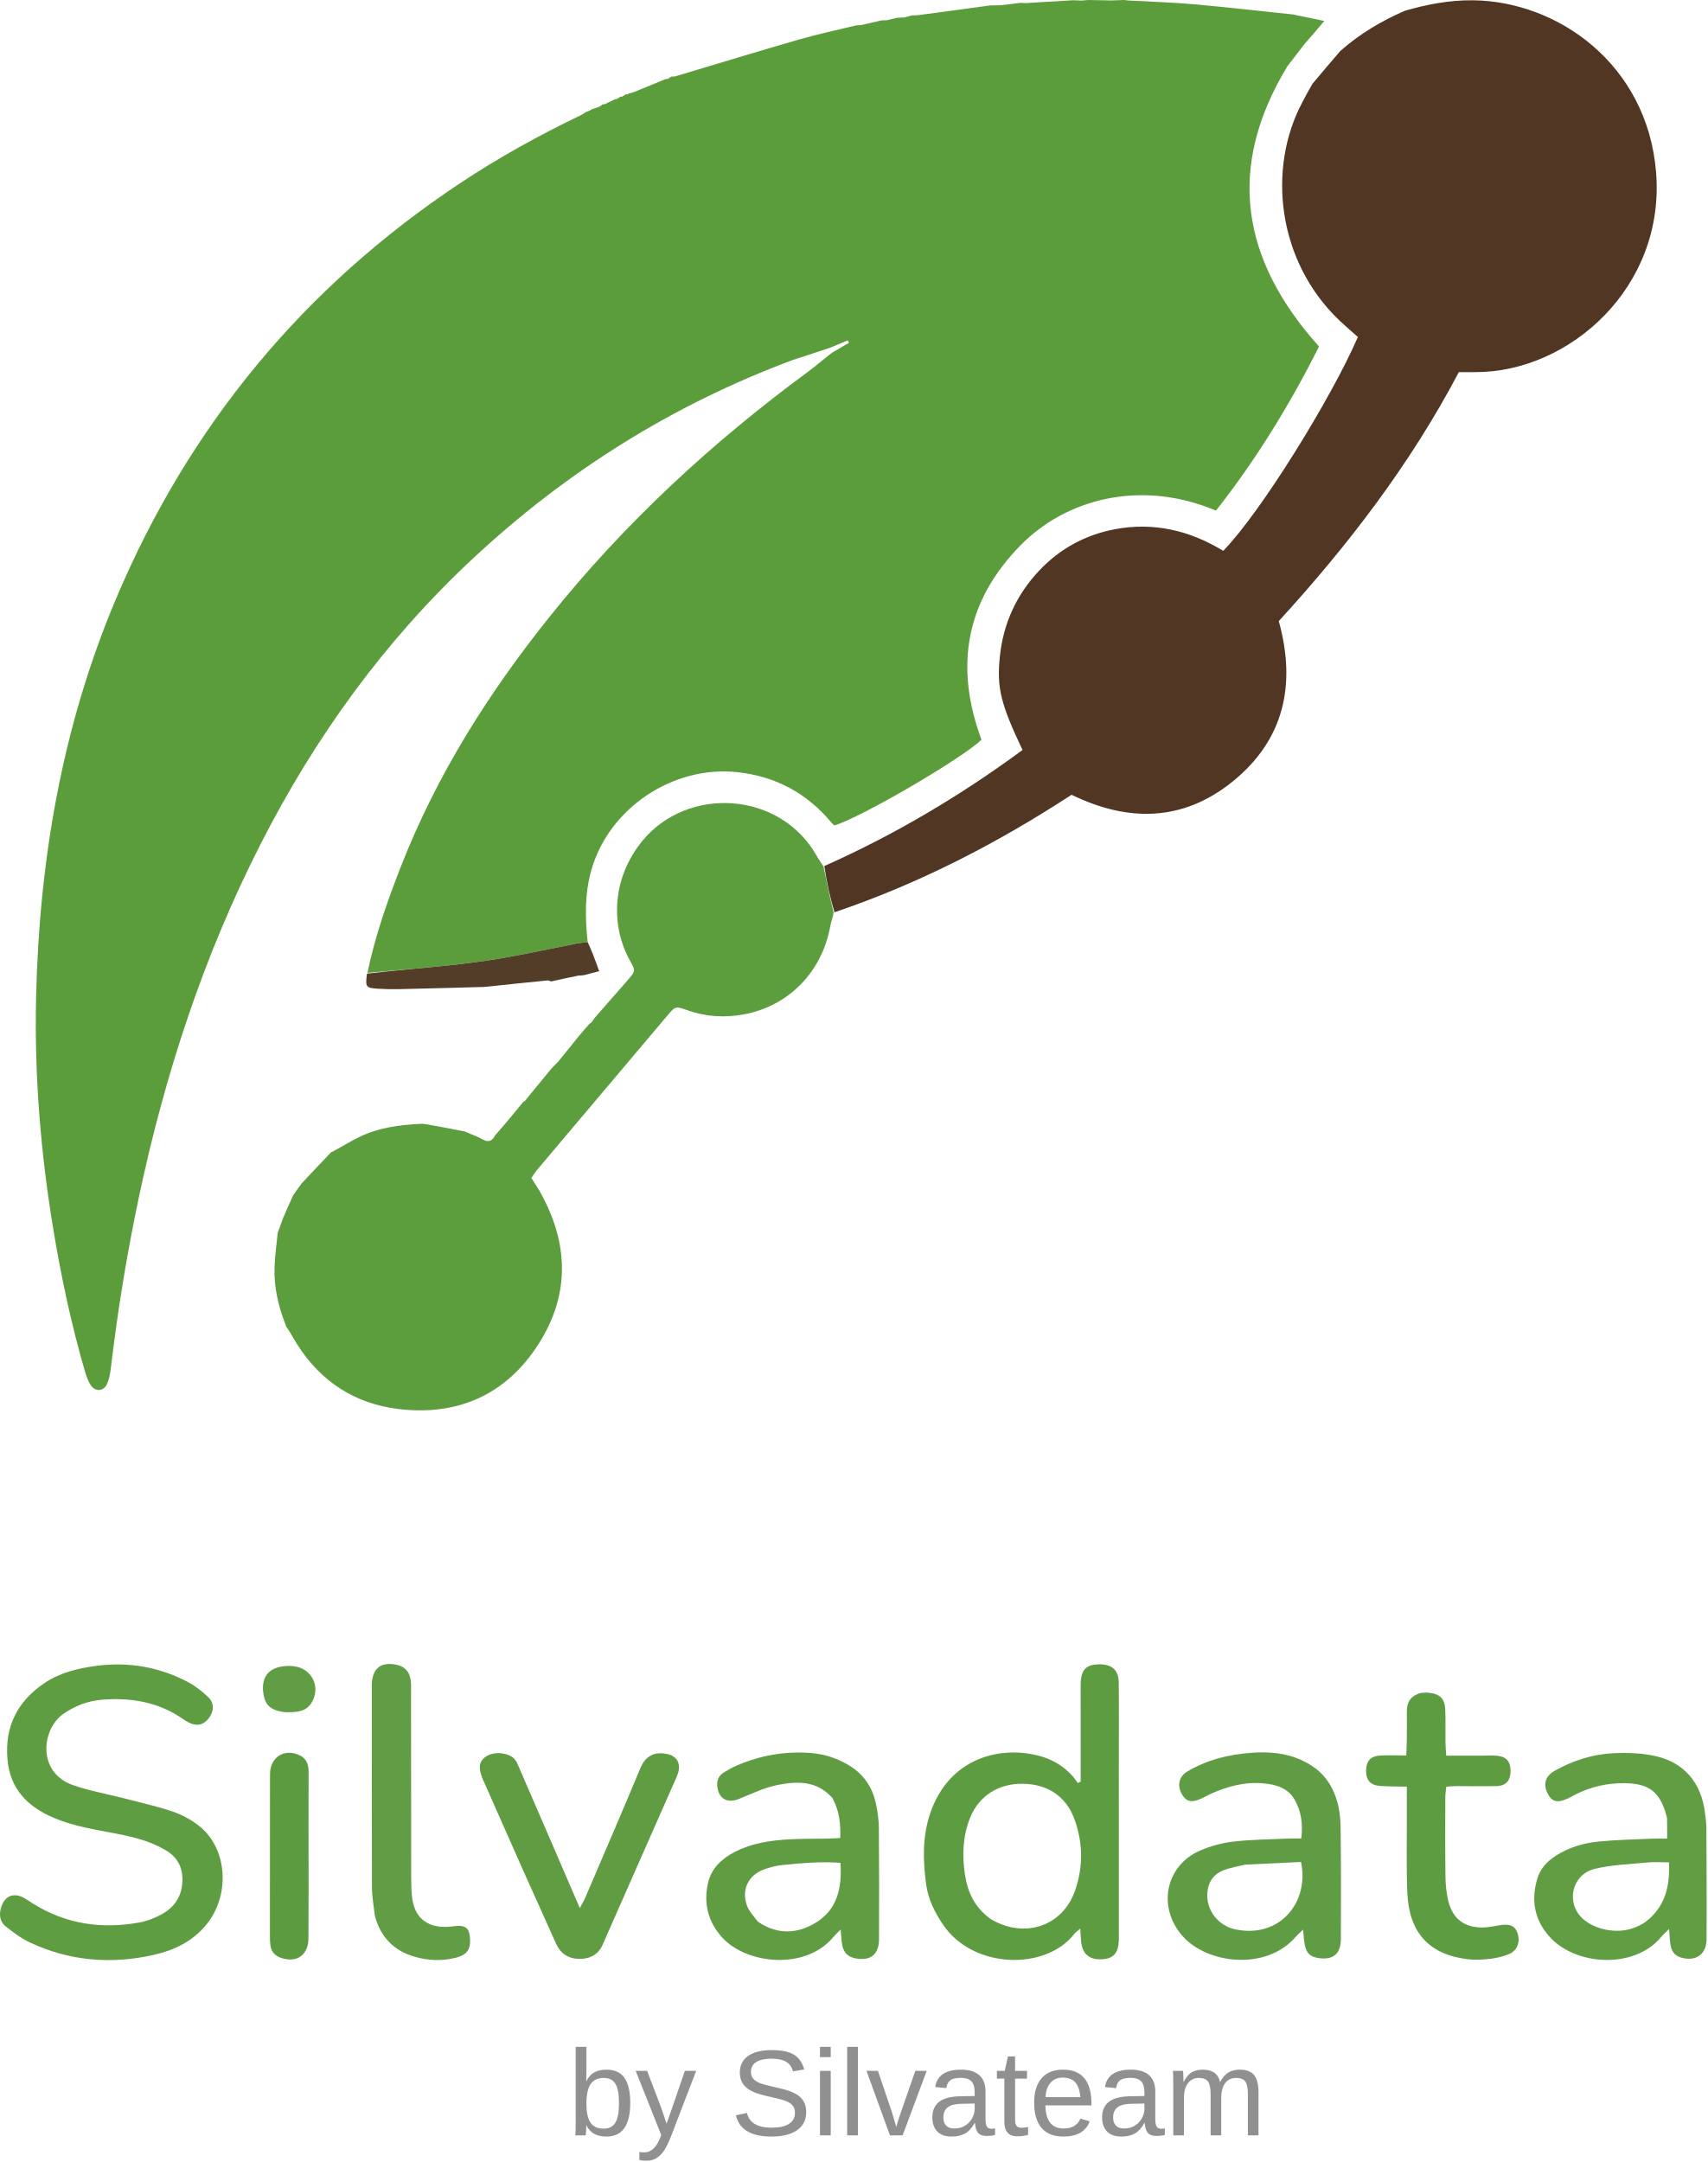
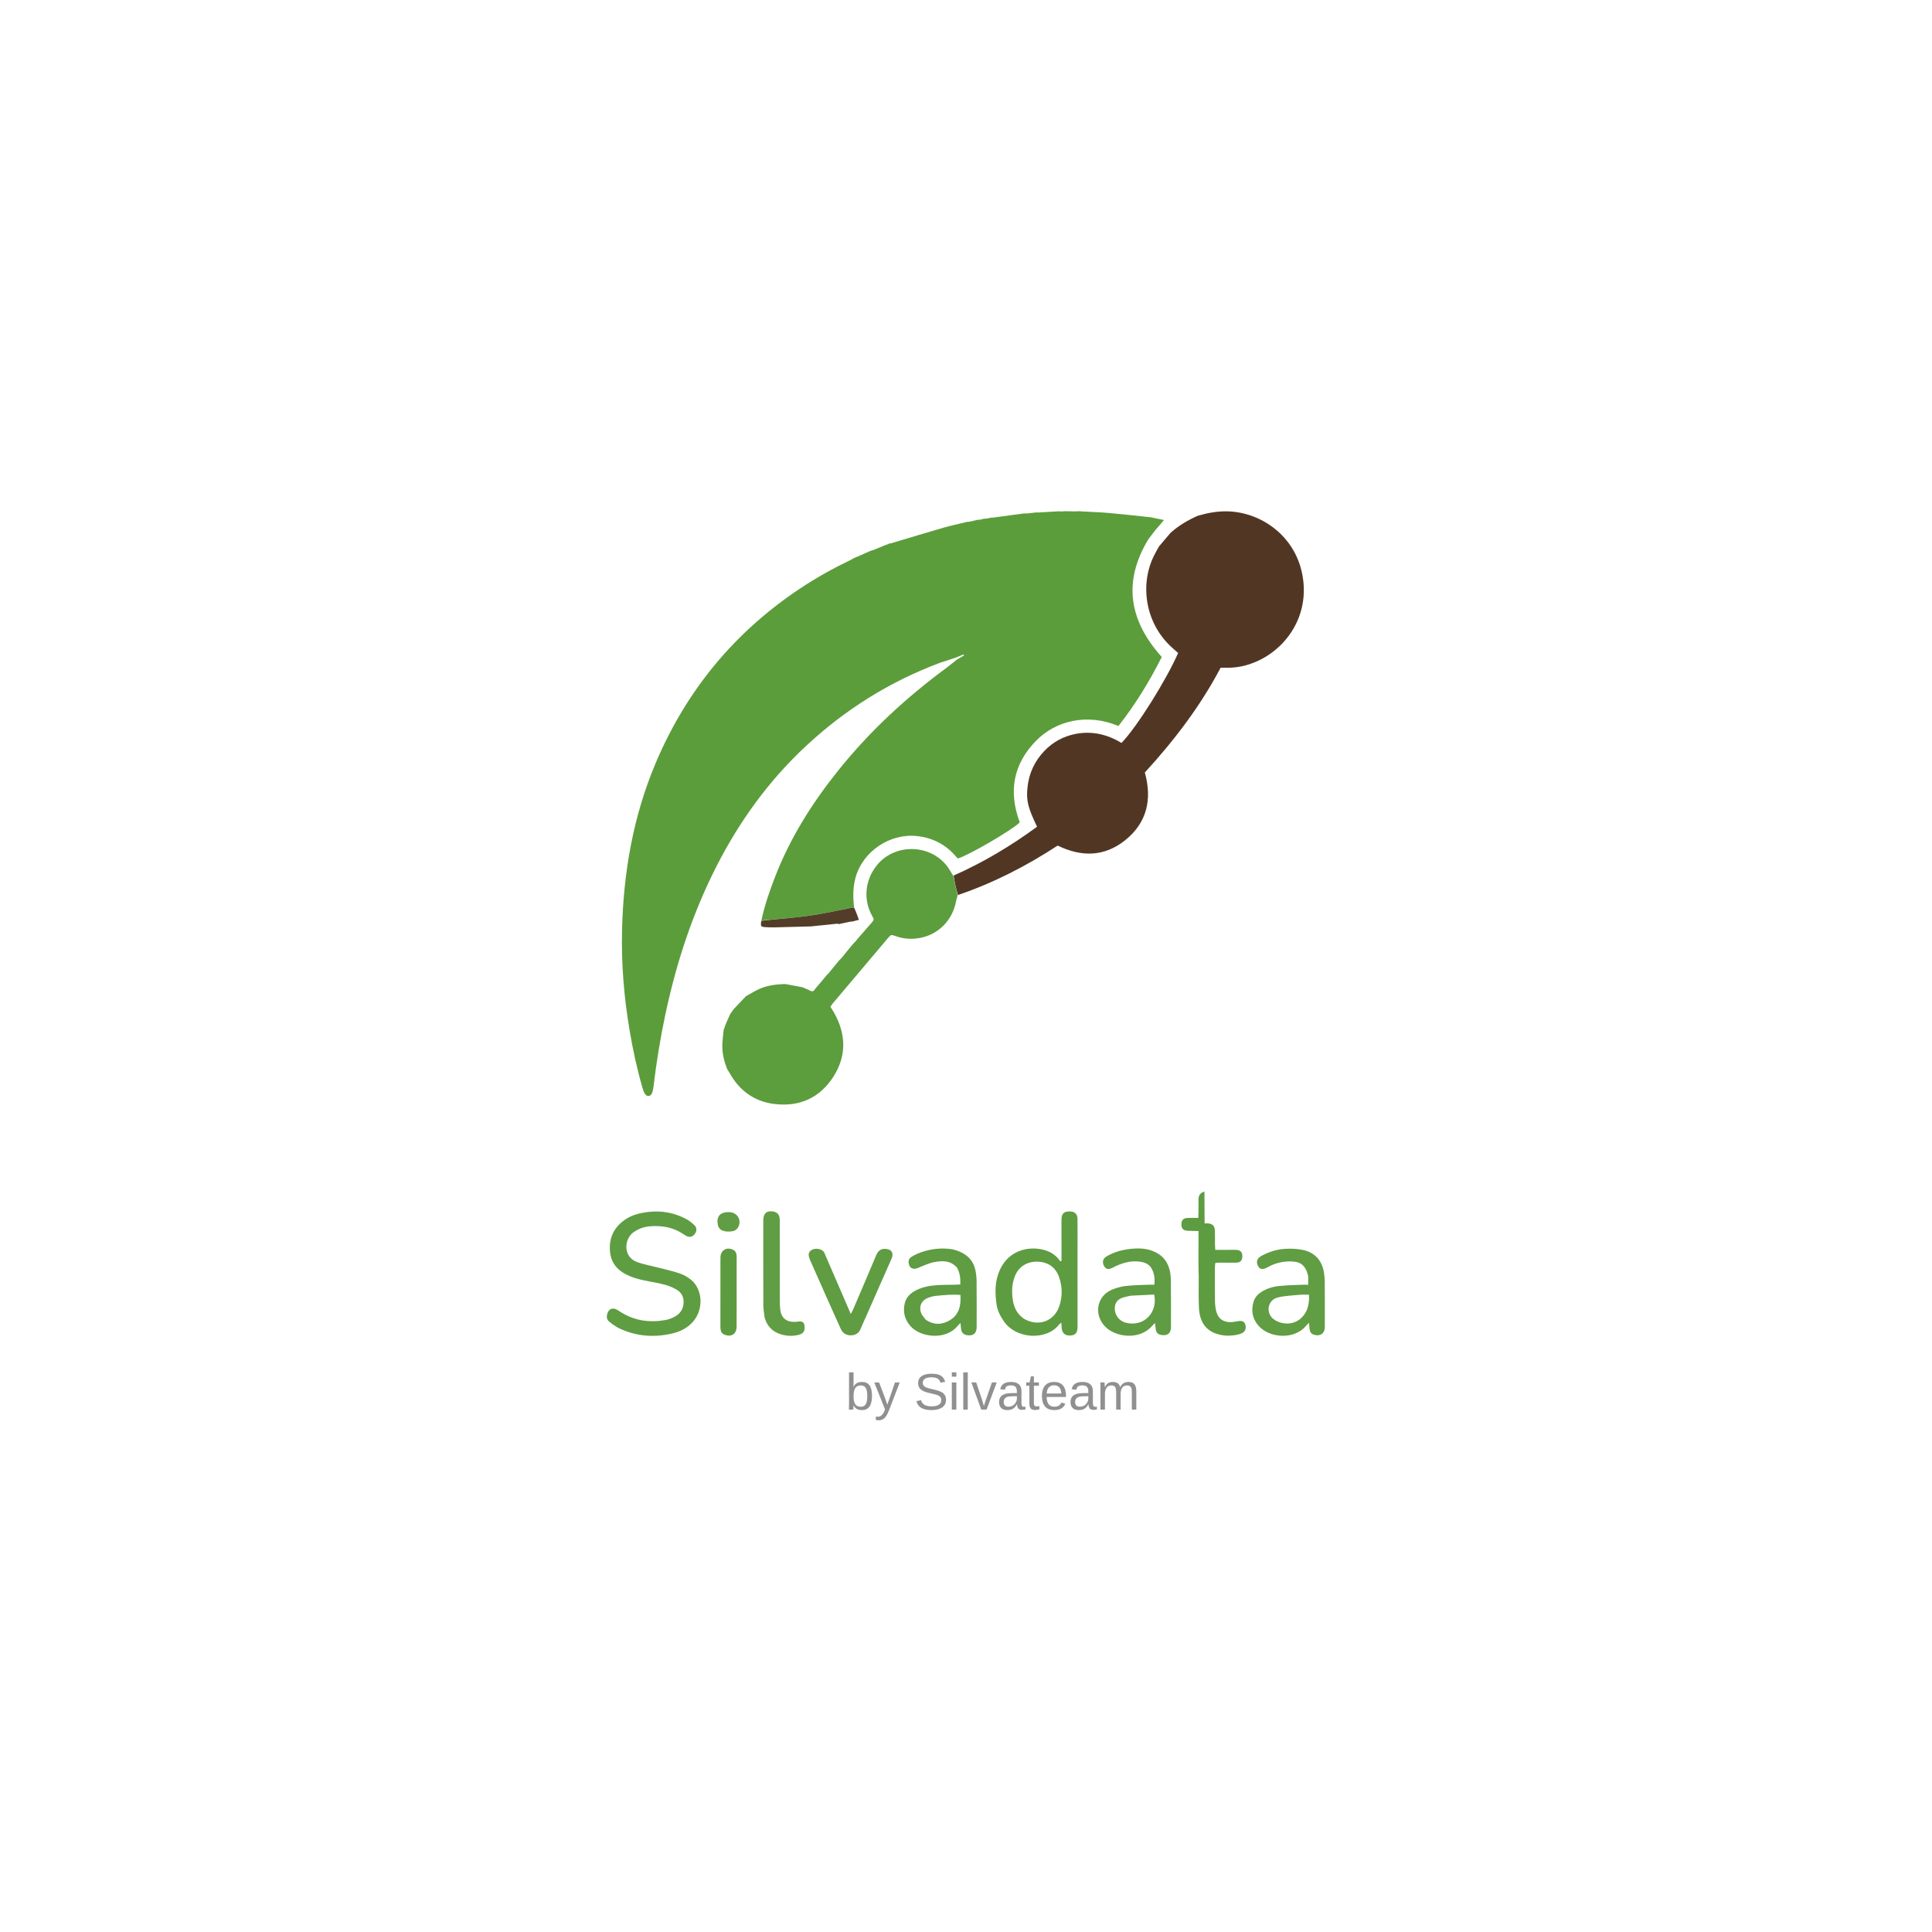
- <svg xmlns="http://www.w3.org/2000/svg" width="100%" height="100%" viewBox="0 0 1352 1712" version="1.1" xml:space="preserve" style="fill-rule:evenodd;clip-rule:evenodd;stroke-linejoin:round;stroke-miterlimit:2;">
-   <path d="M531.532,60.617c0.623,0.064 1.246,0.128 3.032,-0.113c33.524,-9.99 65.819,-19.907 98.276,-29.257c14.931,-4.301 30.181,-7.493 45.286,-11.188c0.924,-0.02 1.847,-0.041 4.158,-0.29c6.205,-1.365 11.024,-2.501 15.843,-3.636c0.918,0.004 1.836,0.008 4.082,-0.134c3.522,-0.727 5.716,-1.308 7.909,-1.889c1.539,-0.053 3.077,-0.106 5.949,-0.335c2.913,-0.652 4.494,-1.128 6.074,-1.604c0.913,0.015 1.827,0.03 4.214,-0.086c6.338,-0.801 11.2,-1.479 16.066,-2.14c13.921,-1.891 27.843,-3.774 41.764,-5.66c2.144,-0.018 4.287,-0.035 8.036,-0.138c6.387,-0.689 11.169,-1.292 15.95,-1.895c0.9,0.08 1.799,0.16 4.274,0.177c13.615,-0.797 25.654,-1.531 37.693,-2.266c1.528,0.103 3.057,0.206 6.056,0.295c2.954,-0.161 4.438,-0.309 5.921,-0.456c5.428,0.112 10.855,0.223 17.984,0.349c4.491,-0.107 7.28,-0.229 10.07,-0.35c0.905,0.131 1.809,0.263 4.216,0.436c18.125,0.984 34.786,1.485 51.36,2.971c26.175,2.346 52.29,5.352 78.431,8.079c1.488,0.322 2.976,0.644 5.866,1.259c6.897,1.429 12.391,2.565 18.61,3.852c-5.546,6.615 -10.105,12.053 -15.269,17.772c-4.856,6.1 -9.108,11.918 -13.937,18.085c-48.877,80.465 -36.316,153.672 25.009,221.898c-23.007,45.967 -49.864,89.681 -81.594,129.995c-60.33,-25.454 -119.079,-8.564 -154.2,26.909c-44.014,44.455 -53.05,96.322 -31.479,154.442c-14.401,14.393 -96.194,62.156 -116.486,67.919c-0.678,-0.629 -1.485,-1.229 -2.111,-1.981c-19.434,-23.341 -43.935,-36.758 -74.41,-40.16c-51.128,-5.707 -102.378,28.563 -116.069,78.082c-5.186,18.76 -4.813,37.488 -2.75,56.469c-3.468,0.408 -6.115,0.617 -8.704,1.125c-19.137,3.758 -38.204,7.91 -57.41,11.266c-14.633,2.557 -29.401,4.484 -44.177,6.052c-21.347,2.266 -42.755,3.952 -64.137,5.886c6.082,-29.1 15.885,-57.034 26.694,-84.637c28.332,-72.347 69.36,-137.148 117.737,-197.55c59.332,-74.081 128.434,-137.856 204.758,-194.016c6.079,-4.473 11.749,-9.504 18.693,-14.846c5.217,-2.999 9.351,-5.427 13.485,-7.855c-0.365,-0.638 -0.73,-1.277 -1.095,-1.915c-4.434,1.87 -8.867,3.74 -13.301,5.609c-7.03,2.333 -14.057,4.675 -21.09,6.996c-3.159,1.043 -6.376,1.924 -9.49,3.085c-94.916,35.411 -179.022,88.182 -253.061,157.239c-69.771,65.077 -124.692,141.141 -167.903,225.924c-45.081,88.451 -75.638,181.902 -96.214,278.83c-9.555,45.01 -16.941,90.348 -22.351,136.028c-0.504,4.259 -1.261,8.688 -2.982,12.557c-2.62,5.894 -9.098,6.558 -12.78,1.257c-2.396,-3.45 -3.79,-7.751 -4.98,-11.86c-10.397,-35.877 -18.224,-72.328 -24.408,-109.16c-10.402,-61.96 -15.535,-124.363 -14.046,-187.139c2.574,-108.526 20.785,-214.124 63.215,-314.645c57.844,-137.036 148.665,-246.983 272.672,-329.302c30.303,-20.116 62.063,-37.72 95.925,-53.977c2.042,-1.214 3.029,-1.881 4.015,-2.548c0,0 -0.156,-0.058 0.49,0.003c1.734,-0.611 2.821,-1.283 3.908,-1.954c1.499,-0.484 2.998,-0.969 5.57,-1.909c1.712,-0.99 2.351,-1.523 2.991,-2.057c0,0 0.437,0.23 1.315,0.03c3.355,-1.475 5.831,-2.751 8.308,-4.026c0,0 0.701,0.081 1.576,-0.192c1.505,-0.789 2.136,-1.305 2.766,-1.82c0,0 0.435,0.23 1.291,0.007c1.53,-0.789 2.205,-1.354 2.879,-1.92c0,0 0.242,0.293 0.976,0.176c1.036,-0.334 1.338,-0.55 1.64,-0.766c1.096,-0.287 2.192,-0.574 4.421,-1.313c8.985,-3.688 16.837,-6.923 24.688,-10.159c0,0 0.522,0.219 1.392,-0.019c1.546,-0.789 2.222,-1.34 2.898,-1.891Z" style="fill:#5c9d3b;fill-rule:nonzero;" />
-   <path d="M1112.289,8.574c17.641,-5.116 35.433,-8.552 54.01,-8.348c67.519,0.744 137.938,50.835 145.038,135.759c7.637,91.339 -68.541,158.717 -142.824,158.685c-4.312,-0.002 -8.623,-0 -13.317,-0c-38.28,72.627 -87.513,137.002 -142.602,197.145c14.037,50.459 4.199,94.624 -37.375,127.725c-38.837,30.921 -81.83,31.663 -126.703,9.808c-58.255,38.026 -120.123,70.15 -187.689,93.034c-3.8,-12.381 -6.281,-24.339 -8.11,-36.596c56.216,-25.015 108.106,-55.952 156.972,-91.898c-17.307,-36.517 -20.476,-49.183 -17.972,-73.831c2.684,-26.421 13.254,-49.37 31.522,-68.593c16.322,-17.176 36.387,-28.021 59.608,-32.399c30.822,-5.811 59.422,1.063 85.773,17.123c29.597,-30.342 85.662,-120.896 106.613,-169.326c-4.583,-4.087 -9.381,-8.169 -13.963,-12.481c-49.995,-47.052 -58.039,-120.933 -29.965,-173.512c2.501,-4.684 4.924,-9.41 7.938,-14.491c7.502,-8.816 14.449,-17.256 22.024,-25.935c15.533,-13.797 32.66,-23.815 51.021,-31.868Z" style="fill:#523624;fill-rule:nonzero;" />
-   <path d="M652.064,686.084c2.482,11.958 4.964,23.917 8.029,36.519c-0.512,3.978 -2.036,7.237 -2.637,10.658c-6.382,36.291 -33.1,63.725 -69.051,70.089c-14.971,2.651 -29.856,1.737 -44.353,-3.472c-9.047,-3.25 -9.287,-3.152 -15.317,3.976c-34.435,40.712 -68.829,81.459 -103.201,122.224c-1.68,1.992 -3.027,4.264 -4.766,6.743c2.281,3.606 4.539,6.866 6.487,10.302c22.979,40.527 24.522,81.494 -0.8,121.141c-25.803,40.401 -64.456,57.25 -111.462,51.407c-33.961,-4.221 -61.182,-21.725 -79.755,-51.273c-1.95,-3.102 -3.779,-6.281 -6.255,-10.446c-1.281,-1.991 -1.971,-2.961 -2.66,-3.93c0,0 -0.079,0.178 -0.049,-0.632c-6.081,-15.404 -9.466,-30.59 -8.857,-46.43c0.343,-8.924 1.621,-17.811 2.477,-26.715c1.309,-3.556 2.619,-7.112 4.357,-11.932c2.951,-6.857 5.473,-12.449 7.995,-18.042c1.956,-2.725 3.913,-5.45 6.591,-9.164c8.305,-8.917 15.888,-16.845 23.471,-24.773c0,0 -0.124,-0.084 0.588,-0.171c7.586,-3.981 14.287,-8.227 21.369,-11.696c15.701,-7.689 32.678,-9.838 49.905,-10.585c0.905,0.133 1.811,0.266 4.164,0.486c10.894,1.928 20.341,3.768 29.788,5.608c0.615,0.277 1.23,0.555 2.853,1.258c4.258,1.854 7.693,2.97 10.715,4.778c5.216,3.121 8.407,1.341 10.714,-3.609c0,0 -0.185,-0.115 0.486,-0.294c7.651,-8.701 14.631,-17.222 21.612,-25.744c0.698,-0.102 1.201,-0.47 2.202,-1.874c7.051,-8.559 13.408,-16.35 19.764,-24.14c1.733,-1.769 3.467,-3.538 5.983,-6.184c5.706,-7.02 10.587,-13.198 15.569,-19.293c2.88,-3.523 5.925,-6.912 8.896,-10.361c0.589,-0.073 1.02,-0.373 1.936,-1.526c0.988,-1.276 1.335,-1.925 1.682,-2.574c4.959,-5.667 9.917,-11.334 15.693,-17.932c4.325,-4.926 7.892,-8.871 11.327,-12.926c5.68,-6.706 5.782,-6.813 1.435,-14.583c-15.879,-28.382 -14.24,-65.906 9.623,-95.043c35.906,-43.843 109.286,-39.522 138.129,11.856c1.606,2.86 3.543,5.534 5.325,8.294Z" style="fill:#5c9d3d;fill-rule:nonzero;" />
-   <path d="M96.939,1423.702c14.004,3.688 27.423,6.512 40.274,10.972c7.702,2.673 15.339,6.922 21.579,12.162c21.472,18.03 23.368,53.983 4.836,76.921c-10.792,13.358 -25.318,20.444 -41.552,24.149c-33.873,7.731 -66.929,5.075 -98.526,-9.817c-6.816,-3.212 -13.055,-7.908 -19.003,-12.624c-4.946,-3.921 -5.421,-9.722 -3.5,-15.557c2.886,-8.766 9.862,-11.468 18.008,-6.99c2.622,1.442 5.064,3.21 7.613,4.788c25.916,16.044 54.055,19.981 83.621,14.641c6.416,-1.159 12.877,-3.704 18.553,-6.948c9.111,-5.207 14.708,-13.321 15.512,-24.217c0.837,-11.334 -3.129,-20.109 -13.109,-26.063c-12.249,-7.308 -25.799,-10.549 -39.574,-13.207c-16.337,-3.152 -32.811,-5.64 -48.347,-12.126c-21.261,-8.876 -35.524,-22.936 -37.46,-47.211c-2.051,-25.731 8.115,-45.387 29.081,-59.644c12.402,-8.434 26.75,-11.891 41.368,-13.81c25.499,-3.348 49.869,0.861 72.62,12.885c5.794,3.062 11.141,7.33 15.913,11.865c5.064,4.813 4.68,11.615 0.176,17.108c-4.303,5.249 -9.554,6.189 -16.002,2.794c-1.47,-0.774 -2.876,-1.689 -4.244,-2.636c-19.3,-13.354 -40.9,-17.026 -63.814,-15.212c-11.226,0.889 -21.314,4.707 -30.61,11.1c-17.588,12.095 -21.07,46.397 7.156,56.435c12.483,4.439 25.715,6.776 39.431,10.242Z" style="fill:#5f9d42;fill-rule:nonzero;" />
-   <path d="M885.941,1400.247c0.014,44.644 0.025,88.289 0.036,131.933c0,1.333 0.027,2.666 -0.01,3.998c-0.303,10.617 -4.422,15.067 -14.148,15.304c-9.592,0.234 -14.765,-4.369 -15.745,-14.107c-0.287,-2.853 -0.38,-5.726 -0.66,-10.144c-2.403,2.051 -3.75,2.853 -4.637,4.009c-22.405,29.207 -79.892,28.236 -103.861,-6.944c-6.65,-9.76 -11.879,-20.024 -13.507,-31.88c-2.608,-18.989 -3.103,-37.951 3.104,-56.345c15.134,-44.855 56.805,-54.29 87.913,-45.24c9.793,2.849 18.245,8.073 25.048,15.76c1.47,1.661 2.673,3.559 3.999,5.348c0.752,-0.381 1.504,-0.761 2.256,-1.142c0,-2.495 0.001,-4.99 -0,-7.485c-0.008,-21.656 -0.018,-43.311 -0.023,-64.967c-0,-1.999 -0.031,-4 0.05,-5.996c0.421,-10.348 4.661,-14.452 14.868,-14.441c9.939,0.011 15.148,4.533 15.254,14.375c0.24,22.319 0.066,44.643 0.063,67.965m-101.712,119.209c26.572,16.088 57.116,6.129 67.027,-22.293c6.572,-18.845 6.389,-38.001 -0.52,-56.795c-6.593,-17.934 -21.181,-27.643 -40.906,-27.878c-19.251,-0.229 -34.717,9.618 -41.656,26.931c-5.858,14.616 -6.418,29.798 -4.036,45.213c2.112,13.671 7.422,25.516 20.092,34.823Z" style="fill:#5e9c41;fill-rule:nonzero;" />
-   <path d="M1054.706,1415.95c5.268,10.435 6.739,21.041 6.865,31.697c0.347,29.294 0.323,58.594 0.188,87.891c-0.054,11.585 -6.006,16.532 -17.115,15.066c-6.932,-0.915 -10.039,-3.602 -11.432,-10.516c-0.713,-3.538 -0.829,-7.197 -1.355,-12.112c-2.448,2.383 -4.335,3.968 -5.926,5.809c-23.23,26.881 -69.822,21.56 -89.559,-0.733c-20.147,-22.755 -13.574,-55.961 14.218,-67.793c8.16,-3.474 17.087,-5.931 25.882,-6.952c14.175,-1.646 28.532,-1.749 42.816,-2.422c3.57,-0.168 7.155,-0.025 11.161,-0.025c1.36,-11.677 -0.103,-21.796 -5.362,-30.909c-5.339,-9.251 -14.835,-11.884 -24.716,-12.787c-15.01,-1.371 -29.042,2.527 -42.54,8.743c-2.114,0.974 -4.117,2.188 -6.228,3.17c-7.786,3.619 -12.115,2.772 -15.527,-2.964c-4.052,-6.812 -2.753,-14.189 3.938,-18.214c15.732,-9.463 33.103,-13.672 51.27,-14.954c13.789,-0.973 27.247,0.119 39.994,6.148c9.918,4.692 18.023,11.256 23.43,21.857m-68.615,60.574c-5.488,1.342 -11.148,2.208 -16.424,4.13c-9.099,3.315 -13.564,10.205 -13.698,19.975c-0.173,12.584 8.867,24.34 22.162,27.148c35.447,7.486 58.854,-21.786 52.082,-53.367c-13.941,0.643 -28.145,1.298 -44.121,2.113Z" style="fill:#5f9c43;fill-rule:nonzero;" />
-   <path d="M1320.035,1439.361c-5.254,-20.454 -13.977,-27.242 -34.195,-27.334c-13.211,-0.06 -25.775,2.75 -37.633,8.604c-2.089,1.031 -4.087,2.25 -6.186,3.26c-8.318,4 -12.853,3.115 -16.232,-3.098c-4.107,-7.55 -2.413,-14.218 5.259,-18.552c14.417,-8.145 30.049,-13.132 46.493,-13.932c11.185,-0.544 22.813,-0.151 33.667,2.337c22.575,5.174 35.841,21.249 38.772,44.171c0.549,4.292 1.194,8.614 1.217,12.925c0.157,29.312 0.329,58.625 0.13,87.935c-0.082,12.116 -8.689,17.843 -20.396,14.361c-5.146,-1.531 -7.466,-5.357 -8.213,-10.269c-0.534,-3.513 -0.625,-7.093 -1.044,-12.254c-2.718,2.698 -4.63,4.287 -6.177,6.176c-21.079,25.746 -68.392,23.367 -89.258,-0.938c-11.396,-13.274 -13.847,-28.425 -8.984,-44.913c2.364,-8.015 7.685,-13.847 14.65,-18.328c10.329,-6.645 21.871,-10.034 33.835,-11.247c13.887,-1.407 27.896,-1.642 41.856,-2.29c3.915,-0.182 7.846,-0.028 12.555,-0.028c0,-6.036 0,-10.887 -0.116,-16.587m-17.378,82.77c15.641,-11.698 19.783,-27.814 18.958,-47.408c-6.366,0 -11.633,-0.427 -16.808,0.082c-14.15,1.392 -28.626,1.727 -42.296,5.168c-17.872,4.499 -22.859,26.872 -9.277,39.314c4.625,4.237 11.266,7.257 17.465,8.574c10.524,2.235 21.188,1.267 31.958,-5.729Z" style="fill:#609d43;fill-rule:nonzero;" />
-   <path d="M659.142,1423.747c-12.349,-13.927 -27.953,-13.289 -43.106,-10.37c-10.6,2.042 -20.686,7.009 -30.83,11.094c-9.529,3.837 -16.618,-0.372 -17.264,-10.616c-0.281,-4.45 1.362,-7.889 5.018,-10.18c3.372,-2.114 6.875,-4.107 10.527,-5.669c18.7,-7.997 38.201,-11.482 58.535,-9.866c11.162,0.887 21.515,4.291 31.005,10.236c11.043,6.917 17.788,16.992 20.516,29.554c1.406,6.474 2.315,13.186 2.376,19.8c0.269,29.318 0.238,58.64 0.129,87.96c-0.045,12.121 -7.009,17.353 -18.844,15.022c-6.118,-1.205 -9.276,-4.94 -10.325,-10.678c-0.643,-3.517 -0.739,-7.134 -1.217,-12.142c-2.532,2.611 -4.365,4.277 -5.941,6.157c-22.048,26.311 -68.763,21.435 -88.028,-0.007c-11.048,-12.296 -14.641,-26.754 -11.102,-42.735c2.641,-11.925 10.953,-19.55 21.422,-24.941c13.317,-6.857 27.83,-8.99 42.524,-9.84c9.97,-0.577 19.983,-0.394 29.975,-0.599c3.27,-0.067 6.538,-0.286 10.832,-0.483c0.354,-11.158 -0.581,-21.444 -6.202,-31.697m-59.114,97.854c15.073,10.455 30.883,10.055 45.85,0.947c17.318,-10.539 20.907,-27.752 19.649,-47.452c-15.719,-1.194 -30.849,0.275 -45.943,1.741c-4.9,0.476 -9.833,1.771 -14.481,3.442c-12.567,4.518 -18.192,16.144 -13.616,28.772c1.52,4.195 4.886,7.722 8.541,12.548Z" style="fill:#5f9c42;fill-rule:nonzero;" />
-   <path d="M409.12,1395.232c16.737,38.535 33.071,76.434 49.993,115.696c1.835,-3.438 3.186,-5.572 4.166,-7.864c14.675,-34.305 29.486,-68.553 43.828,-102.996c4.355,-10.459 11.899,-12.885 20.617,-11.245c8.322,1.566 11.626,7.394 9.094,15.496c-0.594,1.899 -1.461,3.718 -2.267,5.545c-18.145,41.152 -36.299,82.3 -54.45,123.45c-0.807,1.829 -1.644,3.647 -2.386,5.503c-3.382,8.458 -9.856,12.323 -18.713,12.333c-8.884,0.01 -15.151,-4.097 -18.814,-12.32c-8.678,-19.477 -17.535,-38.873 -26.211,-58.35c-10.167,-22.825 -20.218,-45.702 -30.322,-68.555c-0.269,-0.609 -0.595,-1.194 -0.859,-1.805c-4.065,-9.388 -3.83,-14.41 0.852,-18.315c5.597,-4.67 15.789,-4.8 22.426,-0.172c1.056,0.736 1.771,1.963 3.046,3.6Z" style="fill:#5f9c42;fill-rule:nonzero;" />
-   <path d="M1125.152,1340.597c2.464,-0.172 4.143,-0.379 5.788,-0.224c9.345,0.884 13.182,4.639 13.516,13.895c0.3,8.312 0.047,16.643 0.133,24.965c0.033,3.248 0.323,6.494 0.564,11.02c9.112,0 17.652,0.001 26.192,-0c4.66,-0.001 9.341,-0.289 13.976,0.056c7.295,0.543 10.714,4.464 10.79,11.689c0.082,7.878 -3.372,12.12 -11.061,12.329c-10.976,0.299 -21.968,-0.003 -32.954,0.01c-1.968,0.002 -3.936,0.286 -6.881,0.516c-0.268,2.931 -0.749,5.782 -0.754,8.635c-0.04,20.972 -0.148,41.947 0.139,62.916c0.086,6.277 0.752,12.682 2.207,18.776c3.399,14.23 12.803,21.343 27.443,21.115c4.608,-0.072 9.203,-1.173 13.797,-1.854c7.9,-1.17 11.803,0.684 13.662,6.552c2.241,7.074 -0.413,13.895 -7.199,16.551c-4.599,1.8 -9.572,3.01 -14.482,3.558c-5.911,0.66 -12.017,1.043 -17.889,0.326c-30.502,-3.728 -46.411,-20.983 -47.748,-52.685c-0.841,-19.941 -0.319,-39.94 -0.39,-59.913c-0.027,-7.619 -0.004,-15.238 -0.004,-24.054c-7.473,-0.175 -14.324,-0.107 -21.141,-0.554c-7.771,-0.51 -11.267,-4.644 -11.11,-12.394c0.146,-7.221 3.514,-11.188 10.863,-11.664c6.576,-0.425 13.202,-0.089 20.955,-0.089c0.163,-4.657 0.381,-8.507 0.415,-12.358c0.066,-7.323 0.096,-14.648 0.012,-21.971c-0.086,-7.5 2.694,-12.918 11.163,-15.15Z" style="fill:#5e9c41;fill-rule:nonzero;" />
-   <path d="M296.872,1517.237c-0.954,-8.062 -2.304,-15.329 -2.331,-22.601c-0.197,-53.241 -0.164,-106.484 -0.117,-159.726c0.011,-13.17 6.41,-18.9 18.418,-16.895c7.201,1.202 11.358,5.181 12.358,12.38c0.454,3.272 0.289,6.639 0.291,9.963c0.032,47.918 0.021,95.836 0.089,143.754c0.008,5.984 0.055,12.006 0.698,17.943c1.737,16.055 11.401,24.273 27.583,23.784c2.652,-0.08 5.287,-0.619 7.94,-0.784c6.903,-0.43 9.651,1.995 10.317,8.959c0.925,9.671 -2.333,14.137 -11.806,16.379c-10.958,2.593 -21.867,2.121 -32.547,-1.098c-15.845,-4.775 -26.256,-15.149 -30.893,-32.059Z" style="fill:#619d44;fill-rule:nonzero;" />
-   <path d="M244.328,1458.247c-0.008,26.268 0.12,51.538 -0.082,76.804c-0.104,13.044 -9.188,19.376 -21.354,15.443c-4.888,-1.581 -7.964,-4.744 -8.722,-9.838c-0.389,-2.615 -0.428,-5.299 -0.428,-7.952c0.005,-41.56 0.041,-83.119 0.072,-124.679c0.001,-1.33 -0.001,-2.661 0.043,-3.99c0.431,-13.089 11.873,-19.827 23.667,-13.969c5.581,2.772 6.847,7.667 6.828,13.319c-0.048,13.964 -0.029,27.928 -0.035,41.892c-0.002,3.99 0.006,7.98 0.009,12.969Z" style="fill:#5d9b40;fill-rule:nonzero;" />
-   <path d="M465.357,746.027c3.558,7.522 6.269,15.106 9.101,23.03c-4.018,1.01 -7.44,1.87 -11.576,3.038c-1.618,0.301 -2.522,0.293 -4.871,0.445c-8.229,1.658 -15.012,3.157 -21.795,4.656c-0.378,-0.281 -0.757,-0.562 -2.259,-0.87c-17.43,1.705 -33.736,3.438 -50.042,5.17c-22.796,0.61 -45.591,1.274 -68.389,1.792c-5.614,0.127 -11.252,-0.02 -16.855,-0.4c-8.967,-0.608 -9.484,-1.445 -8.073,-11.913c21.712,-2.553 43.12,-4.239 64.467,-6.505c14.776,-1.568 29.544,-3.495 44.177,-6.052c19.206,-3.356 38.273,-7.508 57.41,-11.266c2.589,-0.508 5.236,-0.717 8.704,-1.125Z" style="fill:#533d29;fill-rule:nonzero;" />
-   <path d="M226.647,1355.85c-12.675,-0.957 -16.607,-6.318 -17.913,-13.661c-2.538,-14.278 4.169,-22.497 18.717,-22.973c1.658,-0.054 3.333,0.016 4.984,0.181c14.739,1.47 22.191,17.229 13.845,29.59c-4.504,6.671 -11.706,6.842 -19.633,6.864Z" style="fill:#619d44;fill-rule:nonzero;" />
-   <g transform="matrix(96.69775,0,0,96.69775,1002.9,1690.913)" />
-   <text x="449.343px" y="1690.913px" style="font-family:'ArialMT', 'Arial', sans-serif;font-size:96.698px;fill:#909090;">by Silvateam</text>
+ <svg xmlns="http://www.w3.org/2000/svg" width="100%" height="100%" viewBox="0 0 2000 2000" version="1.1" xml:space="preserve" style="fill-rule:evenodd;clip-rule:evenodd;stroke-linejoin:round;stroke-miterlimit:2;">
+   <g transform="translate(628.2 529.2) scale(0.55)">
+     <path d="M531.532,60.617c0.623,0.064 1.246,0.128 3.032,-0.113c33.524,-9.99 65.819,-19.907 98.276,-29.257c14.931,-4.301 30.181,-7.493 45.286,-11.188c0.924,-0.02 1.847,-0.041 4.158,-0.29c6.205,-1.365 11.024,-2.501 15.843,-3.636c0.918,0.004 1.836,0.008 4.082,-0.134c3.522,-0.727 5.716,-1.308 7.909,-1.889c1.539,-0.053 3.077,-0.106 5.949,-0.335c2.913,-0.652 4.494,-1.128 6.074,-1.604c0.913,0.015 1.827,0.03 4.214,-0.086c6.338,-0.801 11.2,-1.479 16.066,-2.14c13.921,-1.891 27.843,-3.774 41.764,-5.66c2.144,-0.018 4.287,-0.035 8.036,-0.138c6.387,-0.689 11.169,-1.292 15.95,-1.895c0.9,0.08 1.799,0.16 4.274,0.177c13.615,-0.797 25.654,-1.531 37.693,-2.266c1.528,0.103 3.057,0.206 6.056,0.295c2.954,-0.161 4.438,-0.309 5.921,-0.456c5.428,0.112 10.855,0.223 17.984,0.349c4.491,-0.107 7.28,-0.229 10.07,-0.35c0.905,0.131 1.809,0.263 4.216,0.436c18.125,0.984 34.786,1.485 51.36,2.971c26.175,2.346 52.29,5.352 78.431,8.079c1.488,0.322 2.976,0.644 5.866,1.259c6.897,1.429 12.391,2.565 18.61,3.852c-5.546,6.615 -10.105,12.053 -15.269,17.772c-4.856,6.1 -9.108,11.918 -13.937,18.085c-48.877,80.465 -36.316,153.672 25.009,221.898c-23.007,45.967 -49.864,89.681 -81.594,129.995c-60.33,-25.454 -119.079,-8.564 -154.2,26.909c-44.014,44.455 -53.05,96.322 -31.479,154.442c-14.401,14.393 -96.194,62.156 -116.486,67.919c-0.678,-0.629 -1.485,-1.229 -2.111,-1.981c-19.434,-23.341 -43.935,-36.758 -74.41,-40.16c-51.128,-5.707 -102.378,28.563 -116.069,78.082c-5.186,18.76 -4.813,37.488 -2.75,56.469c-3.468,0.408 -6.115,0.617 -8.704,1.125c-19.137,3.758 -38.204,7.91 -57.41,11.266c-14.633,2.557 -29.401,4.484 -44.177,6.052c-21.347,2.266 -42.755,3.952 -64.137,5.886c6.082,-29.1 15.885,-57.034 26.694,-84.637c28.332,-72.347 69.36,-137.148 117.737,-197.55c59.332,-74.081 128.434,-137.856 204.758,-194.016c6.079,-4.473 11.749,-9.504 18.693,-14.846c5.217,-2.999 9.351,-5.427 13.485,-7.855c-0.365,-0.638 -0.73,-1.277 -1.095,-1.915c-4.434,1.87 -8.867,3.74 -13.301,5.609c-7.03,2.333 -14.057,4.675 -21.09,6.996c-3.159,1.043 -6.376,1.924 -9.49,3.085c-94.916,35.411 -179.022,88.182 -253.061,157.239c-69.771,65.077 -124.692,141.141 -167.903,225.924c-45.081,88.451 -75.638,181.902 -96.214,278.83c-9.555,45.01 -16.941,90.348 -22.351,136.028c-0.504,4.259 -1.261,8.688 -2.982,12.557c-2.62,5.894 -9.098,6.558 -12.78,1.257c-2.396,-3.45 -3.79,-7.751 -4.98,-11.86c-10.397,-35.877 -18.224,-72.328 -24.408,-109.16c-10.402,-61.96 -15.535,-124.363 -14.046,-187.139c2.574,-108.526 20.785,-214.124 63.215,-314.645c57.844,-137.036 148.665,-246.983 272.672,-329.302c30.303,-20.116 62.063,-37.72 95.925,-53.977c2.042,-1.214 3.029,-1.881 4.015,-2.548c0,0 -0.156,-0.058 0.49,0.003c1.734,-0.611 2.821,-1.283 3.908,-1.954c1.499,-0.484 2.998,-0.969 5.57,-1.909c1.712,-0.99 2.351,-1.523 2.991,-2.057c0,0 0.437,0.23 1.315,0.03c3.355,-1.475 5.831,-2.751 8.308,-4.026c0,0 0.701,0.081 1.576,-0.192c1.505,-0.789 2.136,-1.305 2.766,-1.82c0,0 0.435,0.23 1.291,0.007c1.53,-0.789 2.205,-1.354 2.879,-1.92c0,0 0.242,0.293 0.976,0.176c1.036,-0.334 1.338,-0.55 1.64,-0.766c1.096,-0.287 2.192,-0.574 4.421,-1.313c8.985,-3.688 16.837,-6.923 24.688,-10.159c0,0 0.522,0.219 1.392,-0.019c1.546,-0.789 2.222,-1.34 2.898,-1.891Z" style="fill:#5c9d3b;fill-rule:nonzero;" />
+     <path d="M1112.289,8.574c17.641,-5.116 35.433,-8.552 54.01,-8.348c67.519,0.744 137.938,50.835 145.038,135.759c7.637,91.339 -68.541,158.717 -142.824,158.685c-4.312,-0.002 -8.623,-0 -13.317,-0c-38.28,72.627 -87.513,137.002 -142.602,197.145c14.037,50.459 4.199,94.624 -37.375,127.725c-38.837,30.921 -81.83,31.663 -126.703,9.808c-58.255,38.026 -120.123,70.15 -187.689,93.034c-3.8,-12.381 -6.281,-24.339 -8.11,-36.596c56.216,-25.015 108.106,-55.952 156.972,-91.898c-17.307,-36.517 -20.476,-49.183 -17.972,-73.831c2.684,-26.421 13.254,-49.37 31.522,-68.593c16.322,-17.176 36.387,-28.021 59.608,-32.399c30.822,-5.811 59.422,1.063 85.773,17.123c29.597,-30.342 85.662,-120.896 106.613,-169.326c-4.583,-4.087 -9.381,-8.169 -13.963,-12.481c-49.995,-47.052 -58.039,-120.933 -29.965,-173.512c2.501,-4.684 4.924,-9.41 7.938,-14.491c7.502,-8.816 14.449,-17.256 22.024,-25.935c15.533,-13.797 32.66,-23.815 51.021,-31.868Z" style="fill:#523624;fill-rule:nonzero;" />
+     <path d="M652.064,686.084c2.482,11.958 4.964,23.917 8.029,36.519c-0.512,3.978 -2.036,7.237 -2.637,10.658c-6.382,36.291 -33.1,63.725 -69.051,70.089c-14.971,2.651 -29.856,1.737 -44.353,-3.472c-9.047,-3.25 -9.287,-3.152 -15.317,3.976c-34.435,40.712 -68.829,81.459 -103.201,122.224c-1.68,1.992 -3.027,4.264 -4.766,6.743c2.281,3.606 4.539,6.866 6.487,10.302c22.979,40.527 24.522,81.494 -0.8,121.141c-25.803,40.401 -64.456,57.25 -111.462,51.407c-33.961,-4.221 -61.182,-21.725 -79.755,-51.273c-1.95,-3.102 -3.779,-6.281 -6.255,-10.446c-1.281,-1.991 -1.971,-2.961 -2.66,-3.93c0,0 -0.079,0.178 -0.049,-0.632c-6.081,-15.404 -9.466,-30.59 -8.857,-46.43c0.343,-8.924 1.621,-17.811 2.477,-26.715c1.309,-3.556 2.619,-7.112 4.357,-11.932c2.951,-6.857 5.473,-12.449 7.995,-18.042c1.956,-2.725 3.913,-5.45 6.591,-9.164c8.305,-8.917 15.888,-16.845 23.471,-24.773c0,0 -0.124,-0.084 0.588,-0.171c7.586,-3.981 14.287,-8.227 21.369,-11.696c15.701,-7.689 32.678,-9.838 49.905,-10.585c0.905,0.133 1.811,0.266 4.164,0.486c10.894,1.928 20.341,3.768 29.788,5.608c0.615,0.277 1.23,0.555 2.853,1.258c4.258,1.854 7.693,2.97 10.715,4.778c5.216,3.121 8.407,1.341 10.714,-3.609c0,0 -0.185,-0.115 0.486,-0.294c7.651,-8.701 14.631,-17.222 21.612,-25.744c0.698,-0.102 1.201,-0.47 2.202,-1.874c7.051,-8.559 13.408,-16.35 19.764,-24.14c1.733,-1.769 3.467,-3.538 5.983,-6.184c5.706,-7.02 10.587,-13.198 15.569,-19.293c2.88,-3.523 5.925,-6.912 8.896,-10.361c0.589,-0.073 1.02,-0.373 1.936,-1.526c0.988,-1.276 1.335,-1.925 1.682,-2.574c4.959,-5.667 9.917,-11.334 15.693,-17.932c4.325,-4.926 7.892,-8.871 11.327,-12.926c5.68,-6.706 5.782,-6.813 1.435,-14.583c-15.879,-28.382 -14.24,-65.906 9.623,-95.043c35.906,-43.843 109.286,-39.522 138.129,11.856c1.606,2.86 3.543,5.534 5.325,8.294Z" style="fill:#5c9d3d;fill-rule:nonzero;" />
+     <path d="M96.939,1423.702c14.004,3.688 27.423,6.512 40.274,10.972c7.702,2.673 15.339,6.922 21.579,12.162c21.472,18.03 23.368,53.983 4.836,76.921c-10.792,13.358 -25.318,20.444 -41.552,24.149c-33.873,7.731 -66.929,5.075 -98.526,-9.817c-6.816,-3.212 -13.055,-7.908 -19.003,-12.624c-4.946,-3.921 -5.421,-9.722 -3.5,-15.557c2.886,-8.766 9.862,-11.468 18.008,-6.99c2.622,1.442 5.064,3.21 7.613,4.788c25.916,16.044 54.055,19.981 83.621,14.641c6.416,-1.159 12.877,-3.704 18.553,-6.948c9.111,-5.207 14.708,-13.321 15.512,-24.217c0.837,-11.334 -3.129,-20.109 -13.109,-26.063c-12.249,-7.308 -25.799,-10.549 -39.574,-13.207c-16.337,-3.152 -32.811,-5.64 -48.347,-12.126c-21.261,-8.876 -35.524,-22.936 -37.46,-47.211c-2.051,-25.731 8.115,-45.387 29.081,-59.644c12.402,-8.434 26.75,-11.891 41.368,-13.81c25.499,-3.348 49.869,0.861 72.62,12.885c5.794,3.062 11.141,7.33 15.913,11.865c5.064,4.813 4.68,11.615 0.176,17.108c-4.303,5.249 -9.554,6.189 -16.002,2.794c-1.47,-0.774 -2.876,-1.689 -4.244,-2.636c-19.3,-13.354 -40.9,-17.026 -63.814,-15.212c-11.226,0.889 -21.314,4.707 -30.61,11.1c-17.588,12.095 -21.07,46.397 7.156,56.435c12.483,4.439 25.715,6.776 39.431,10.242Z" style="fill:#5f9d42;fill-rule:nonzero;" />
+     <path d="M885.941,1400.247c0.014,44.644 0.025,88.289 0.036,131.933c0,1.333 0.027,2.666 -0.01,3.998c-0.303,10.617 -4.422,15.067 -14.148,15.304c-9.592,0.234 -14.765,-4.369 -15.745,-14.107c-0.287,-2.853 -0.38,-5.726 -0.66,-10.144c-2.403,2.051 -3.75,2.853 -4.637,4.009c-22.405,29.207 -79.892,28.236 -103.861,-6.944c-6.65,-9.76 -11.879,-20.024 -13.507,-31.88c-2.608,-18.989 -3.103,-37.951 3.104,-56.345c15.134,-44.855 56.805,-54.29 87.913,-45.24c9.793,2.849 18.245,8.073 25.048,15.76c1.47,1.661 2.673,3.559 3.999,5.348c0.752,-0.381 1.504,-0.761 2.256,-1.142c0,-2.495 0.001,-4.99 -0,-7.485c-0.008,-21.656 -0.018,-43.311 -0.023,-64.967c-0,-1.999 -0.031,-4 0.05,-5.996c0.421,-10.348 4.661,-14.452 14.868,-14.441c9.939,0.011 15.148,4.533 15.254,14.375c0.24,22.319 0.066,44.643 0.063,67.965m-101.712,119.209c26.572,16.088 57.116,6.129 67.027,-22.293c6.572,-18.845 6.389,-38.001 -0.52,-56.795c-6.593,-17.934 -21.181,-27.643 -40.906,-27.878c-19.251,-0.229 -34.717,9.618 -41.656,26.931c-5.858,14.616 -6.418,29.798 -4.036,45.213c2.112,13.671 7.422,25.516 20.092,34.823Z" style="fill:#5e9c41;fill-rule:nonzero;" />
+     <path d="M1054.706,1415.95c5.268,10.435 6.739,21.041 6.865,31.697c0.347,29.294 0.323,58.594 0.188,87.891c-0.054,11.585 -6.006,16.532 -17.115,15.066c-6.932,-0.915 -10.039,-3.602 -11.432,-10.516c-0.713,-3.538 -0.829,-7.197 -1.355,-12.112c-2.448,2.383 -4.335,3.968 -5.926,5.809c-23.23,26.881 -69.822,21.56 -89.559,-0.733c-20.147,-22.755 -13.574,-55.961 14.218,-67.793c8.16,-3.474 17.087,-5.931 25.882,-6.952c14.175,-1.646 28.532,-1.749 42.816,-2.422c3.57,-0.168 7.155,-0.025 11.161,-0.025c1.36,-11.677 -0.103,-21.796 -5.362,-30.909c-5.339,-9.251 -14.835,-11.884 -24.716,-12.787c-15.01,-1.371 -29.042,2.527 -42.54,8.743c-2.114,0.974 -4.117,2.188 -6.228,3.17c-7.786,3.619 -12.115,2.772 -15.527,-2.964c-4.052,-6.812 -2.753,-14.189 3.938,-18.214c15.732,-9.463 33.103,-13.672 51.27,-14.954c13.789,-0.973 27.247,0.119 39.994,6.148c9.918,4.692 18.023,11.256 23.43,21.857m-68.615,60.574c-5.488,1.342 -11.148,2.208 -16.424,4.13c-9.099,3.315 -13.564,10.205 -13.698,19.975c-0.173,12.584 8.867,24.34 22.162,27.148c35.447,7.486 58.854,-21.786 52.082,-53.367c-13.941,0.643 -28.145,1.298 -44.121,2.113Z" style="fill:#5f9c43;fill-rule:nonzero;" />
+     <path d="M1320.035,1439.361c-5.254,-20.454 -13.977,-27.242 -34.195,-27.334c-13.211,-0.06 -25.775,2.75 -37.633,8.604c-2.089,1.031 -4.087,2.25 -6.186,3.26c-8.318,4 -12.853,3.115 -16.232,-3.098c-4.107,-7.55 -2.413,-14.218 5.259,-18.552c14.417,-8.145 30.049,-13.132 46.493,-13.932c11.185,-0.544 22.813,-0.151 33.667,2.337c22.575,5.174 35.841,21.249 38.772,44.171c0.549,4.292 1.194,8.614 1.217,12.925c0.157,29.312 0.329,58.625 0.13,87.935c-0.082,12.116 -8.689,17.843 -20.396,14.361c-5.146,-1.531 -7.466,-5.357 -8.213,-10.269c-0.534,-3.513 -0.625,-7.093 -1.044,-12.254c-2.718,2.698 -4.63,4.287 -6.177,6.176c-21.079,25.746 -68.392,23.367 -89.258,-0.938c-11.396,-13.274 -13.847,-28.425 -8.984,-44.913c2.364,-8.015 7.685,-13.847 14.65,-18.328c10.329,-6.645 21.871,-10.034 33.835,-11.247c13.887,-1.407 27.896,-1.642 41.856,-2.29c3.915,-0.182 7.846,-0.028 12.555,-0.028c0,-6.036 0,-10.887 -0.116,-16.587m-17.378,82.77c15.641,-11.698 19.783,-27.814 18.958,-47.408c-6.366,0 -11.633,-0.427 -16.808,0.082c-14.15,1.392 -28.626,1.727 -42.296,5.168c-17.872,4.499 -22.859,26.872 -9.277,39.314c4.625,4.237 11.266,7.257 17.465,8.574c10.524,2.235 21.188,1.267 31.958,-5.729Z" style="fill:#609d43;fill-rule:nonzero;" />
+     <path d="M659.142,1423.747c-12.349,-13.927 -27.953,-13.289 -43.106,-10.37c-10.6,2.042 -20.686,7.009 -30.83,11.094c-9.529,3.837 -16.618,-0.372 -17.264,-10.616c-0.281,-4.45 1.362,-7.889 5.018,-10.18c3.372,-2.114 6.875,-4.107 10.527,-5.669c18.7,-7.997 38.201,-11.482 58.535,-9.866c11.162,0.887 21.515,4.291 31.005,10.236c11.043,6.917 17.788,16.992 20.516,29.554c1.406,6.474 2.315,13.186 2.376,19.8c0.269,29.318 0.238,58.64 0.129,87.96c-0.045,12.121 -7.009,17.353 -18.844,15.022c-6.118,-1.205 -9.276,-4.94 -10.325,-10.678c-0.643,-3.517 -0.739,-7.134 -1.217,-12.142c-2.532,2.611 -4.365,4.277 -5.941,6.157c-22.048,26.311 -68.763,21.435 -88.028,-0.007c-11.048,-12.296 -14.641,-26.754 -11.102,-42.735c2.641,-11.925 10.953,-19.55 21.422,-24.941c13.317,-6.857 27.83,-8.99 42.524,-9.84c9.97,-0.577 19.983,-0.394 29.975,-0.599c3.27,-0.067 6.538,-0.286 10.832,-0.483c0.354,-11.158 -0.581,-21.444 -6.202,-31.697m-59.114,97.854c15.073,10.455 30.883,10.055 45.85,0.947c17.318,-10.539 20.907,-27.752 19.649,-47.452c-15.719,-1.194 -30.849,0.275 -45.943,1.741c-4.9,0.476 -9.833,1.771 -14.481,3.442c-12.567,4.518 -18.192,16.144 -13.616,28.772c1.52,4.195 4.886,7.722 8.541,12.548Z" style="fill:#5f9c42;fill-rule:nonzero;" />
+     <path d="M409.12,1395.232c16.737,38.535 33.071,76.434 49.993,115.696c1.835,-3.438 3.186,-5.572 4.166,-7.864c14.675,-34.305 29.486,-68.553 43.828,-102.996c4.355,-10.459 11.899,-12.885 20.617,-11.245c8.322,1.566 11.626,7.394 9.094,15.496c-0.594,1.899 -1.461,3.718 -2.267,5.545c-18.145,41.152 -36.299,82.3 -54.45,123.45c-0.807,1.829 -1.644,3.647 -2.386,5.503c-3.382,8.458 -9.856,12.323 -18.713,12.333c-8.884,0.01 -15.151,-4.097 -18.814,-12.32c-8.678,-19.477 -17.535,-38.873 -26.211,-58.35c-10.167,-22.825 -20.218,-45.702 -30.322,-68.555c-0.269,-0.609 -0.595,-1.194 -0.859,-1.805c-4.065,-9.388 -3.83,-14.41 0.852,-18.315c5.597,-4.67 15.789,-4.8 22.426,-0.172c1.056,0.736 1.771,1.963 3.046,3.6Z" style="fill:#5f9c42;fill-rule:nonzero;" />
+     <path d="M1125.152,1340.597c2.464,-0.172 4.143,-0.379 5.788,-0.224c9.345,0.884 13.182,4.639 13.516,13.895c0.3,8.312 0.047,16.643 0.133,24.965c0.033,3.248 0.323,6.494 0.564,11.02c9.112,0 17.652,0.001 26.192,-0c4.66,-0.001 9.341,-0.289 13.976,0.056c7.295,0.543 10.714,4.464 10.79,11.689c0.082,7.878 -3.372,12.12 -11.061,12.329c-10.976,0.299 -21.968,-0.003 -32.954,0.01c-1.968,0.002 -3.936,0.286 -6.881,0.516c-0.268,2.931 -0.749,5.782 -0.754,8.635c-0.04,20.972 -0.148,41.947 0.139,62.916c0.086,6.277 0.752,12.682 2.207,18.776c3.399,14.23 12.803,21.343 27.443,21.115c4.608,-0.072 9.203,-1.173 13.797,-1.854c7.9,-1.17 11.803,0.684 13.662,6.552c2.241,7.074 -0.413,13.895 -7.199,16.551c-4.599,1.8 -9.572,3.01 -14.482,3.558c-5.911,0.66 -12.017,1.043 -17.889,0.326c-30.502,-3.728 -46.411,-20.983 -47.748,-52.685c-0.841,-19.941 -0.319,-39.94 -0.39,-59.913c-0.841,-19.941 -0.319,-39.94 -0.39,-59.913c-0.027,-7.619 -0.004,-15.238 -0.004,-24.054c-7.473,-0.175 -14.324,-0.107 -21.141,-0.554c-7.771,-0.51 -11.267,-4.644 -11.11,-12.394c0.146,-7.221 3.514,-11.188 10.863,-11.664c6.576,-0.425 13.202,-0.089 20.955,-0.089c0.163,-4.657 0.381,-8.507 0.415,-12.358c0.066,-7.323 0.096,-14.648 0.012,-21.971c-0.086,-7.5 2.694,-12.918 11.163,-15.15Z" style="fill:#5e9c41;fill-rule:nonzero;" />
+     <path d="M296.872,1517.237c-0.954,-8.062 -2.304,-15.329 -2.331,-22.601c-0.197,-53.241 -0.164,-106.484 -0.117,-159.726c0.011,-13.17 6.41,-18.9 18.418,-16.895c7.201,1.202 11.358,5.181 12.358,12.38c0.454,3.272 0.289,6.639 0.291,9.963c0.032,47.918 0.021,95.836 0.089,143.754c0.008,5.984 0.055,12.006 0.698,17.943c1.737,16.055 11.401,24.273 27.583,23.784c2.652,-0.08 5.287,-0.619 7.94,-0.784c6.903,-0.43 9.651,1.995 10.317,8.959c0.925,9.671 -2.333,14.137 -11.806,16.379c-10.958,2.593 -21.867,2.121 -32.547,-1.098c-15.845,-4.775 -26.256,-15.149 -30.893,-32.059Z" style="fill:#619d44;fill-rule:nonzero;" />
+     <path d="M244.328,1458.247c-0.008,26.268 0.12,51.538 -0.082,76.804c-0.104,13.044 -9.188,19.376 -21.354,15.443c-4.888,-1.581 -7.964,-4.744 -8.722,-9.838c-0.389,-2.615 -0.428,-5.299 -0.428,-7.952c0.005,-41.56 0.041,-83.119 0.072,-124.679c0.001,-1.33 -0.001,-2.661 0.043,-3.99c0.431,-13.089 11.873,-19.827 23.667,-13.969c5.581,2.772 6.847,7.667 6.828,13.319c-0.048,13.964 -0.029,27.928 -0.035,41.892c-0.002,3.99 0.006,7.98 0.009,12.969Z" style="fill:#5d9b40;fill-rule:nonzero;" />
+     <path d="M465.357,746.027c3.558,7.522 6.269,15.106 9.101,23.03c-4.018,1.01 -7.44,1.87 -11.576,3.038c-1.618,0.301 -2.522,0.293 -4.871,0.445c-8.229,1.658 -15.012,3.157 -21.795,4.656c-0.378,-0.281 -0.757,-0.562 -2.259,-0.87c-17.43,1.705 -33.736,3.438 -50.042,5.17c-22.796,0.61 -45.591,1.274 -68.389,1.792c-5.614,0.127 -11.252,-0.02 -16.855,-0.4c-8.967,-0.608 -9.484,-1.445 -8.073,-11.913c21.712,-2.553 43.12,-4.239 64.467,-6.505c14.776,-1.568 29.544,-3.495 44.177,-6.052c19.206,-3.356 38.273,-7.508 57.41,-11.266c2.589,-0.508 5.236,-0.717 8.704,-1.125Z" style="fill:#533d29;fill-rule:nonzero;" />
+     <path d="M226.647,1355.85c-12.675,-0.957 -16.607,-6.318 -17.913,-13.661c-2.538,-14.278 4.169,-22.497 18.717,-22.973c1.658,-0.054 3.333,0.016 4.984,0.181c14.739,1.47 22.191,17.229 13.845,29.59c-4.504,6.671 -11.706,6.842 -19.633,6.864Z" style="fill:#619d44;fill-rule:nonzero;" />
+     <g transform="matrix(96.69775,0,0,96.69775,1002.9,1690.913)" />
+     <text x="449.343px" y="1690.913px" style="font-family:'ArialMT', 'Arial', sans-serif;font-size:96.698px;fill:#909090;">by Silvateam</text>
+   </g>
</svg>
